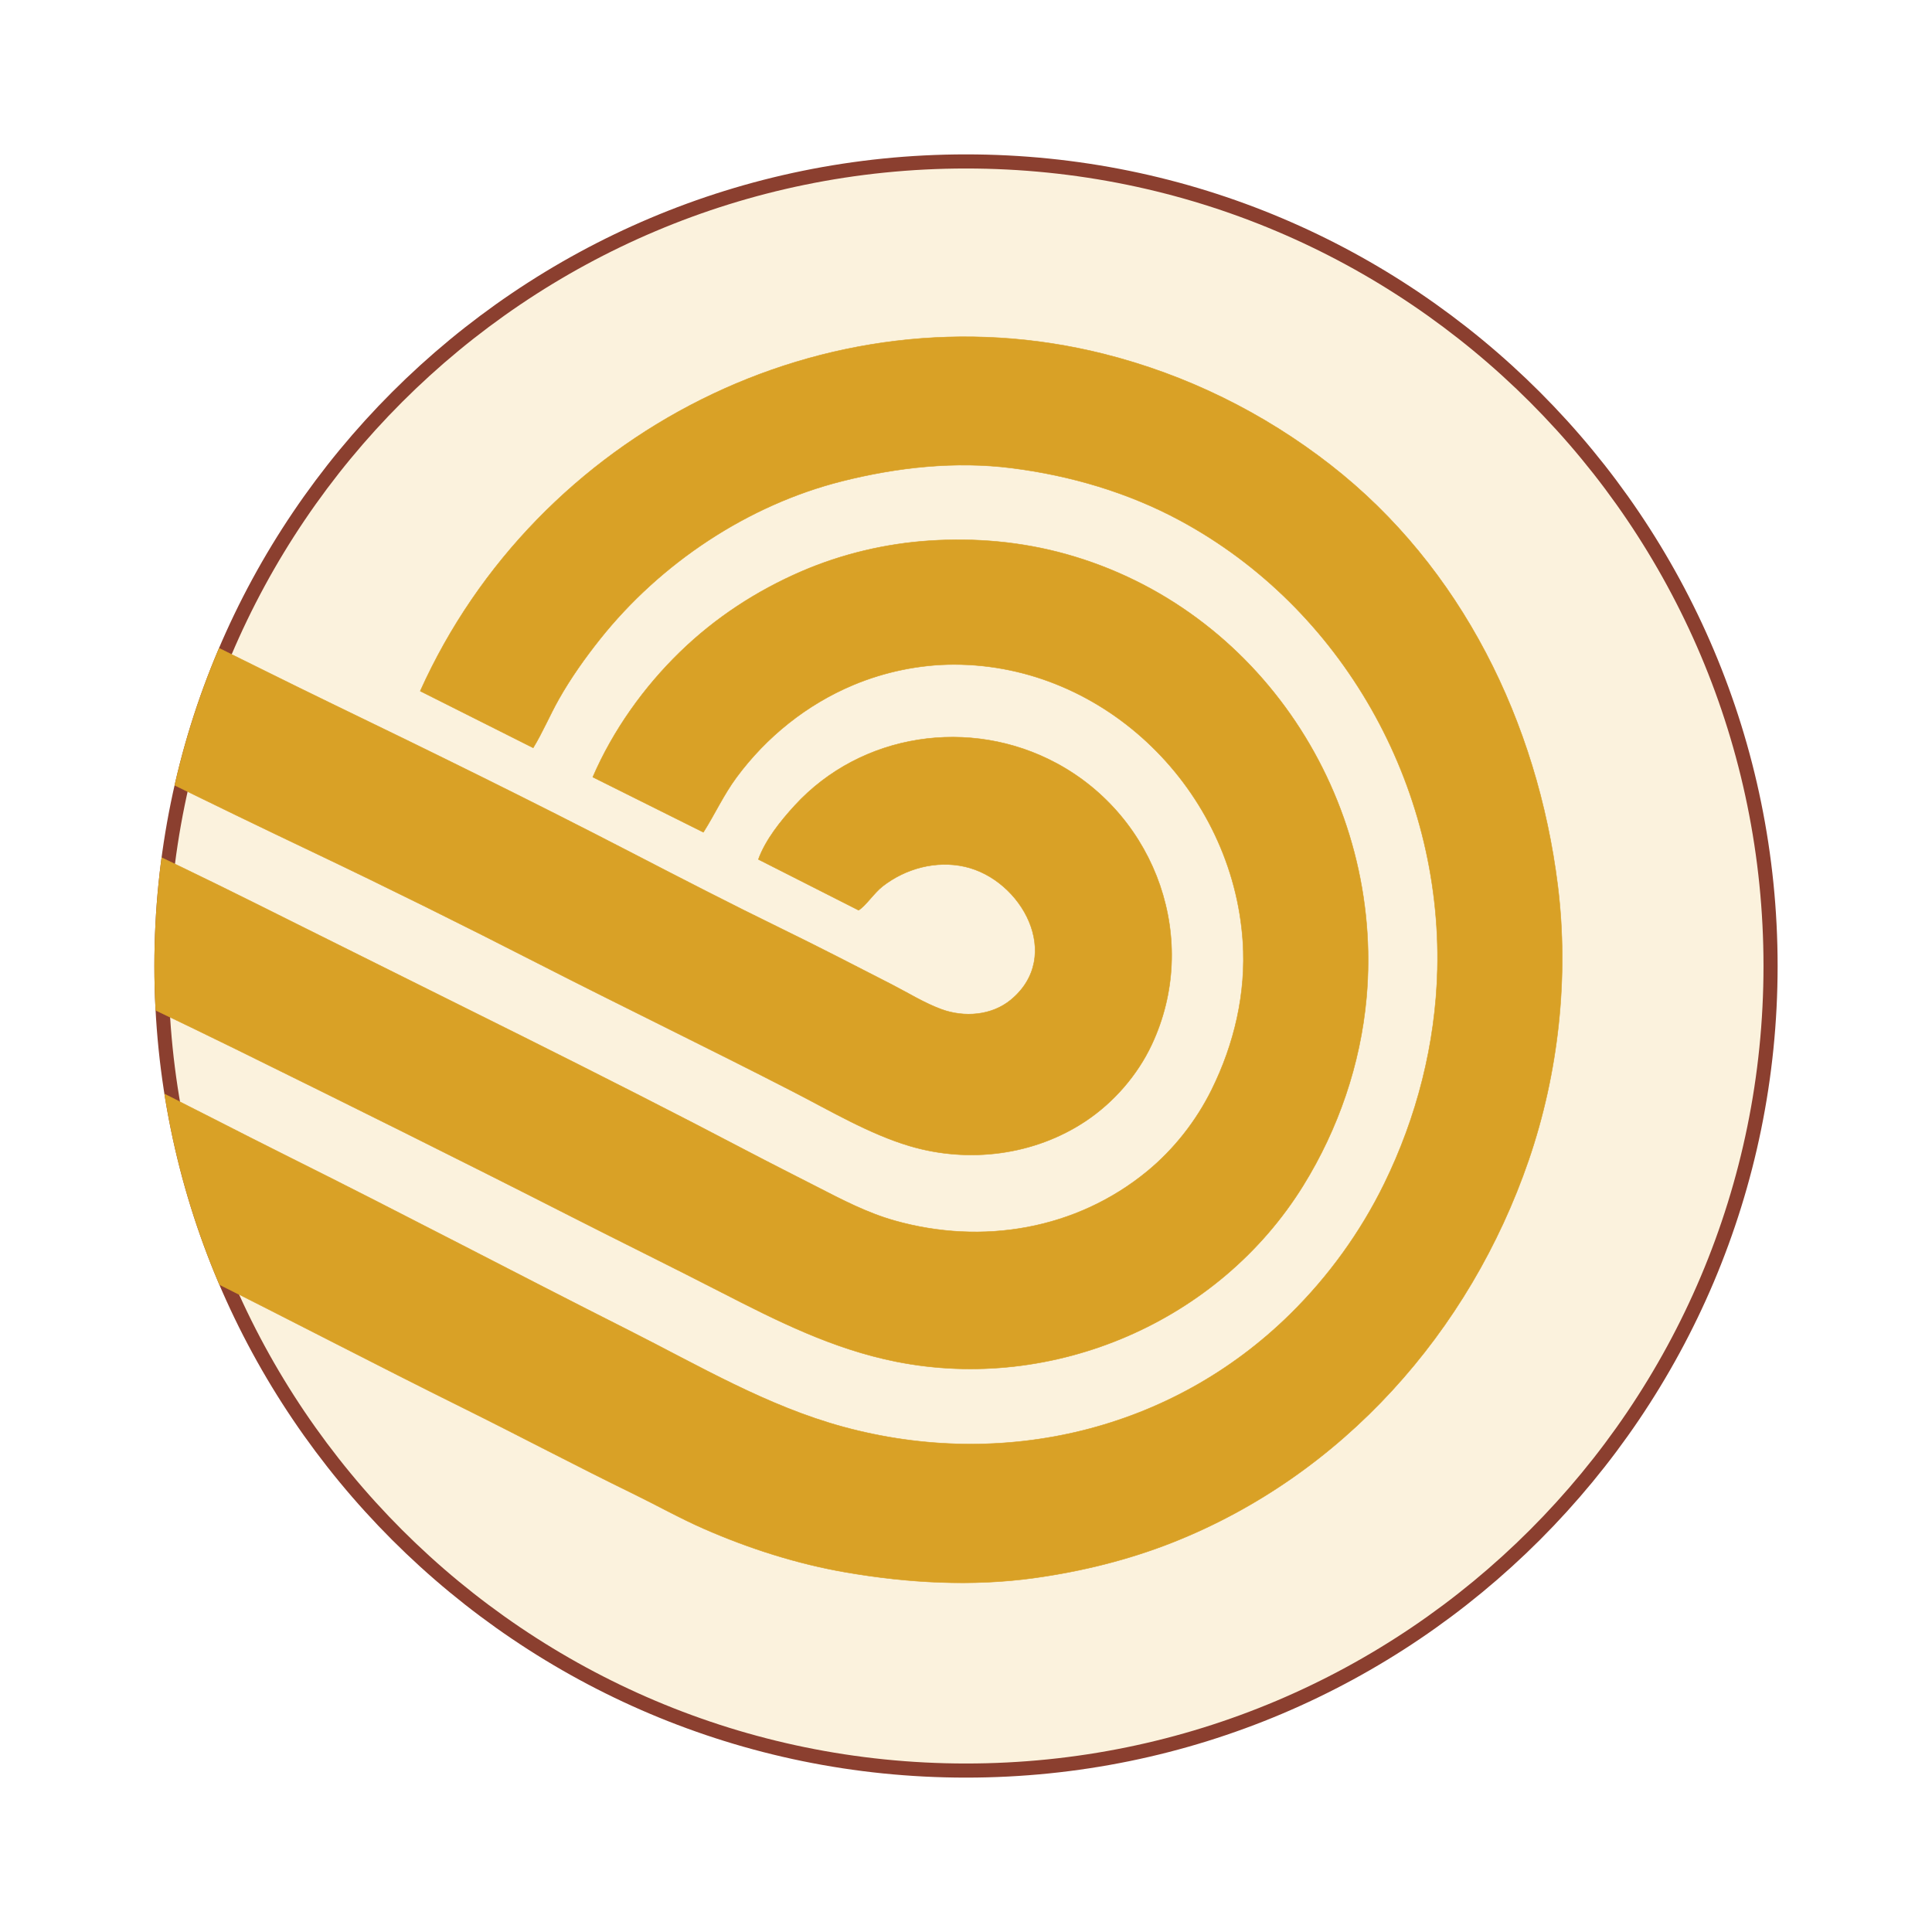
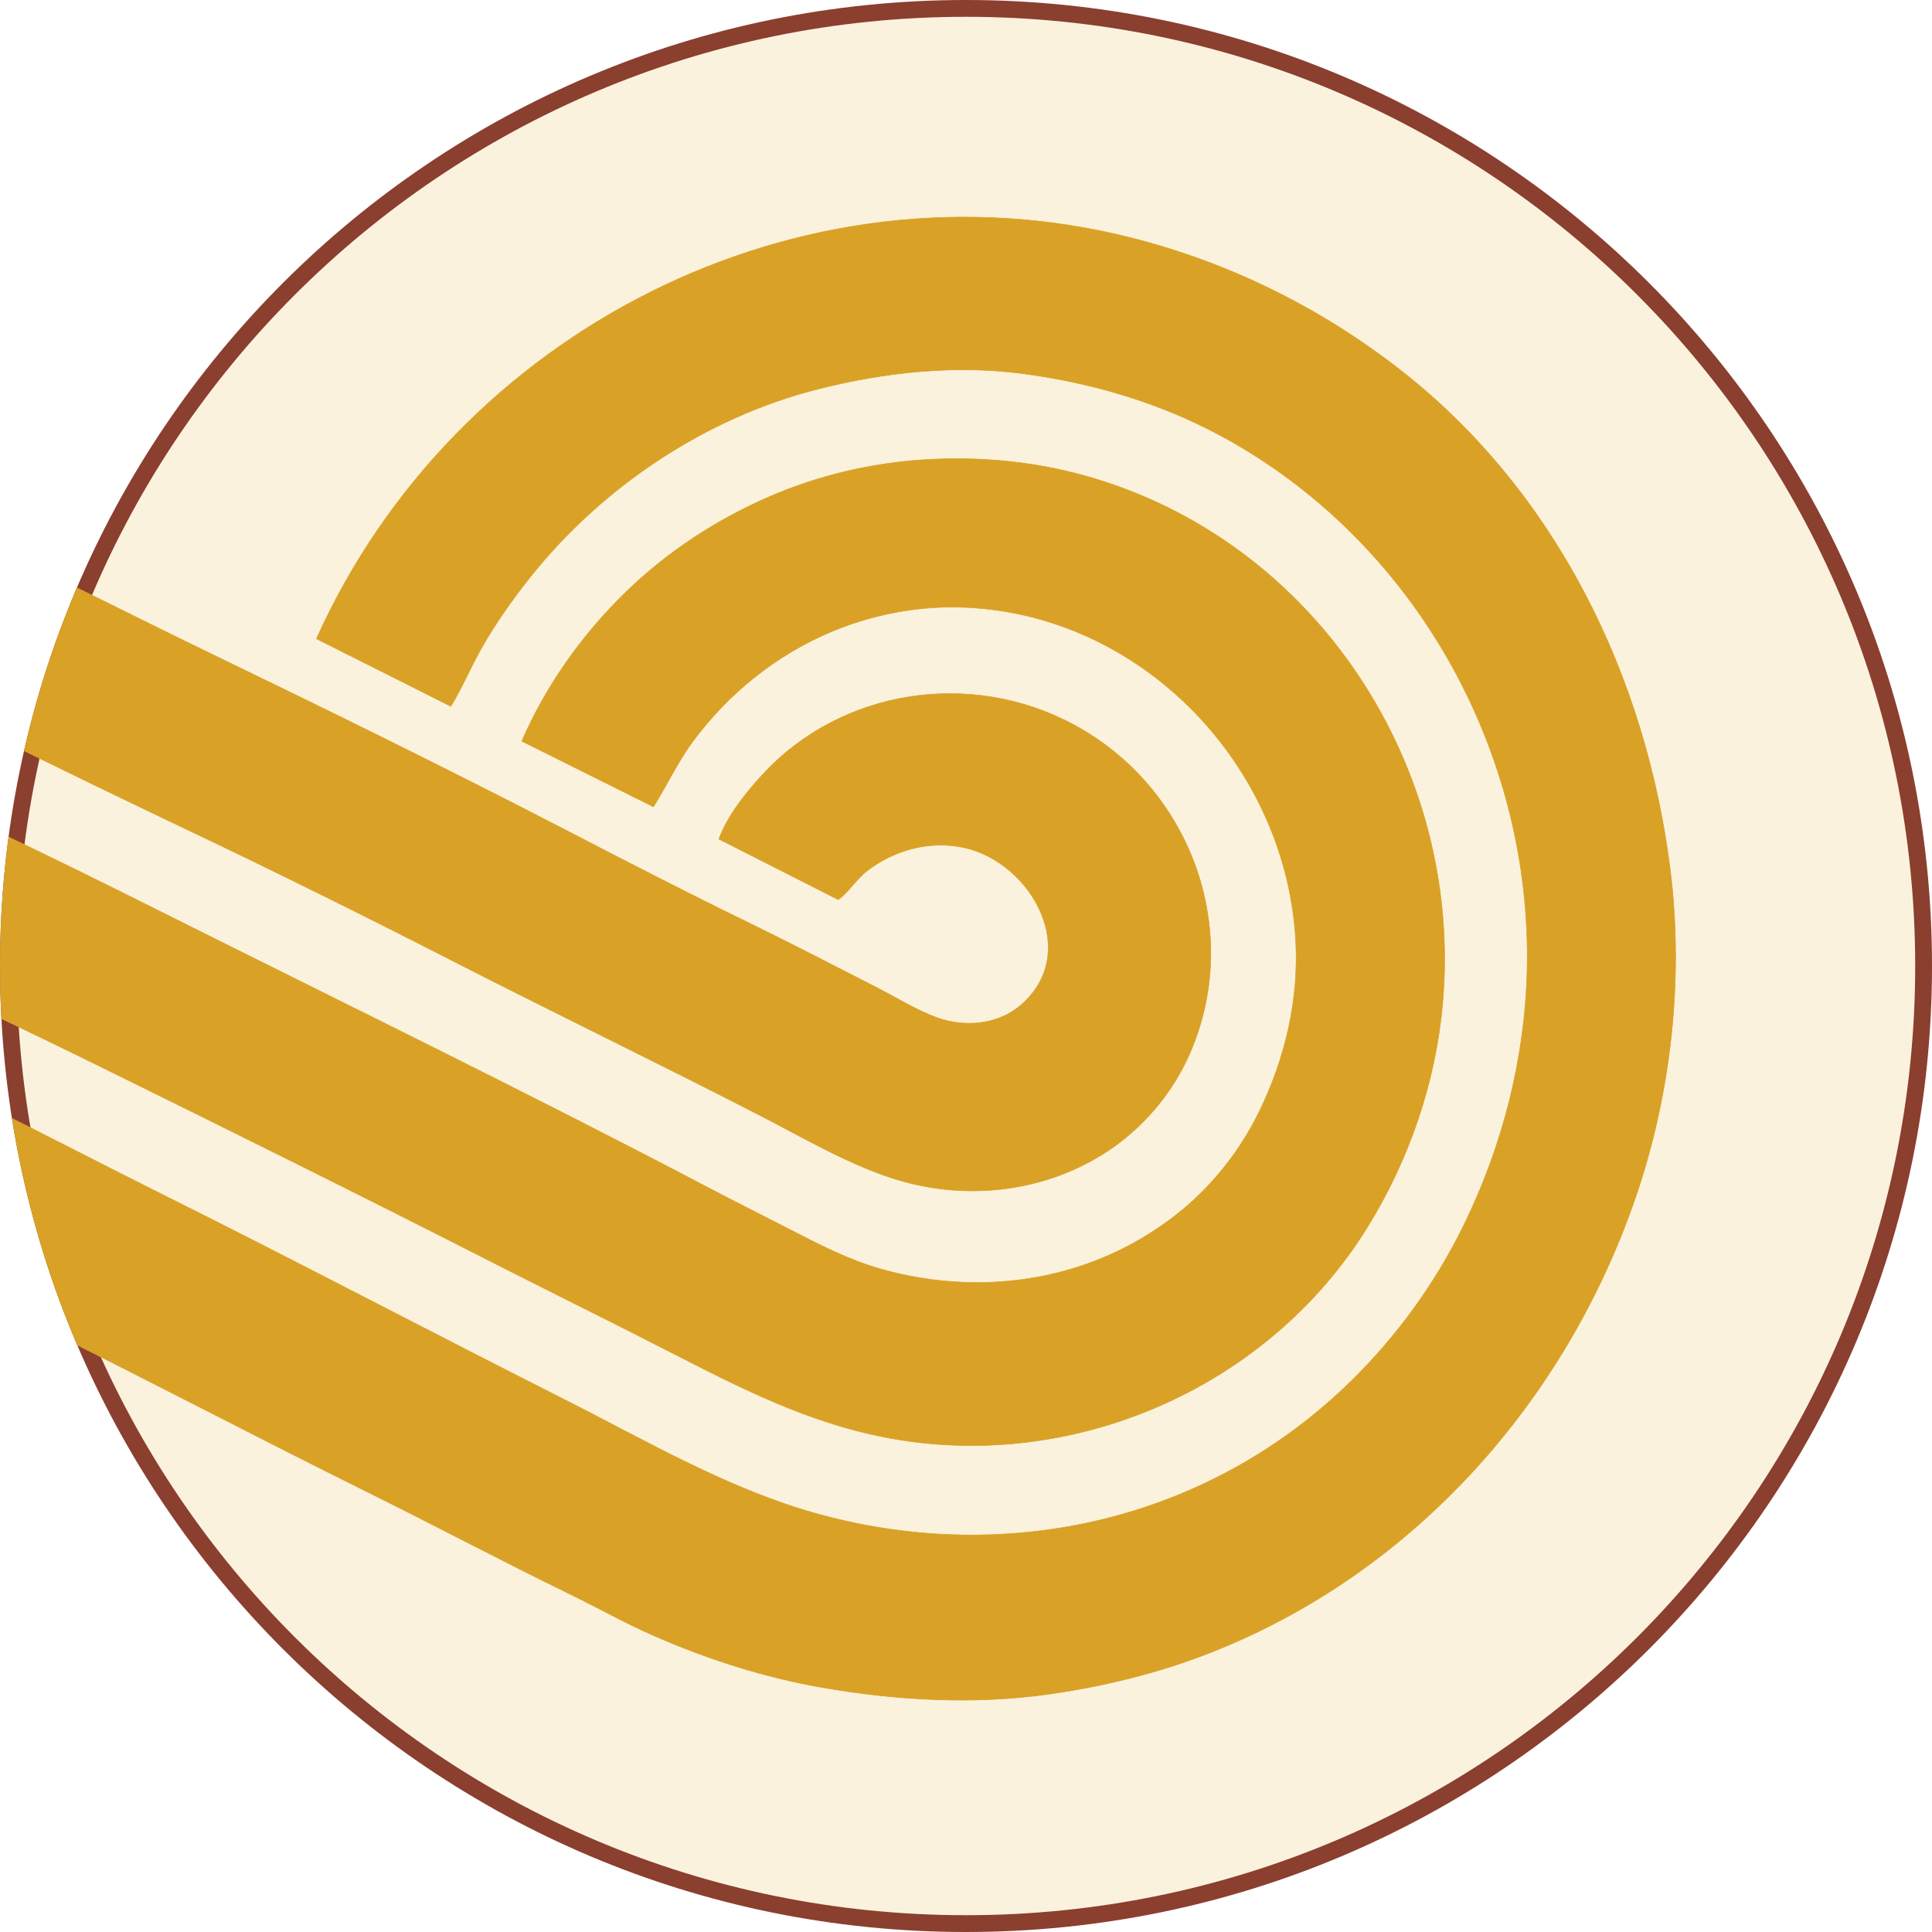
- <svg xmlns="http://www.w3.org/2000/svg" viewBox="0 0 1095 1095" width="1095" height="1095">
+ <svg xmlns="http://www.w3.org/2000/svg" viewBox="87.5 87.5 920 920" width="920" height="920">
  <defs>
    <clipPath id="badge">
      <circle cx="547.5" cy="547.5" r="460" />
    </clipPath>
  </defs>
  <circle cx="547.5" cy="547.5" r="456" fill="#FBF2DD" stroke="#8B3F2F" stroke-width="8" />
  <path display="none" d="M547.5 67.5A480 480 0 1 1 547.5 1027.5A480 480 0 1 1 547.5 67.5ZM95.5 591.98C95.43 598.28 96.94 604.33 97.74 610.54C99.92 627.44 103.09 643.94 106.76 660.58C108.13 666.79 109.86 672.88 111.5 679.01C112.1 681.27 112.45 684.84 113.73 686.77C115.44 689.35 124.35 692.46 127.41 694.08C140.14 700.79 153.16 707.05 166.04 713.48C212.42 736.62 258.34 760.68 304.79 783.69C335.26 798.78 365.3 814.73 395.87 829.62C408.62 835.84 420.99 842.81 434 848.5C458.08 859.03 483.72 867.21 509.63 871.68C542.78 877.4 577.01 879.37 610.46 874.72C635.61 871.22 660.63 865.09 684.28 855.75C775.18 819.83 843.29 743.05 874.76 651.32C890.7 604.84 896.39 553.23 890.31 504.44C879.44 417.41 838.97 334.26 768.85 279.61C732.89 251.59 691.68 231.29 647.43 220.2C499.05 183.02 344.27 262.32 282.1 400.5C302.24 410.62 322.37 420.73 342.5 430.85C347.59 422.48 351.43 413.29 356.26 404.74C362.57 393.57 370.23 382.77 378.22 372.73C410.52 332.14 457.18 300.98 507.64 288.27C537.11 280.85 568.15 277.41 598.46 281.27C629.71 285.25 660.47 294.26 688.27 309.24C775.22 356.08 828.38 451.08 825.97 549.5C825 589.19 814.94 628.41 797.49 664.01C784.83 689.86 767.71 713.52 747.2 733.7C683.92 795.98 593.87 817.13 508.52 793.99C467.64 782.91 430.9 761.12 393.34 742.17C332.71 711.58 272.65 679.89 211.86 649.61C184.76 636.11 157.94 622.05 130.76 608.72C122.08 604.46 103.88 593.51 95.5 591.98ZM94.35 548.5C123.89 563.36 153.87 577.34 183.53 591.95C243.28 621.38 302.97 650.96 362.32 681.2C389.07 694.82 416.02 708.05 442.71 721.77C473.09 737.37 502.72 752.29 536.5 759.03C620.57 775.79 709.21 737.72 754.3 664.77C773.01 634.51 784.85 599.95 788.03 564.5C797.54 458.31 730.99 356.17 627.34 327.27C603.63 320.66 579.04 318.48 554.5 320.09C531.05 321.63 507.6 327.16 486 336.48C461.94 346.87 439.88 361.28 421.06 379.55C401.61 398.44 385.14 421.56 374.36 446.5C394.07 456.33 413.79 466.16 433.5 475.99C439.63 466.31 444.3 455.99 451.17 446.69C467.19 425 488.78 407.65 513.69 397.22C530.51 390.17 549.25 386.28 567.5 386.28C649.05 386.3 716.63 454.2 721.94 534.5C723.76 561.96 717.36 589.22 705.23 613.72C697.02 630.31 685.1 645.52 670.78 657.29C632.82 688.47 582.66 696.89 535.74 683.65C521 679.49 507.56 672.43 494.02 665.49C481.89 659.27 469.72 653.15 457.66 646.82C377.67 604.83 296.43 565.24 215.65 524.84C188.92 511.48 162.14 498.12 135.07 485.44C128.28 482.26 121.51 478.99 114.77 475.7C110.31 473.51 105.65 470.34 100.77 469.5C99.43 473.26 99.22 477.37 98.64 481.35C96.99 492.75 95.81 504.03 94.76 515.5C93.85 525.34 91.92 539.07 94.35 548.5ZM132.5 357.36C125.64 369.87 122.04 384.76 117.67 398.26C114.36 408.47 110.06 419.83 109.04 430.5C118.94 436.8 130.8 440.95 141.34 446.17C169.06 459.88 196.92 473.35 224.84 486.63C265.03 505.76 305 525.6 344.62 545.87C390.15 569.16 436.22 591.38 481.69 614.8C501.49 624.99 522.36 637.36 543.69 643.72C575.26 653.12 610.35 648.78 637.9 630.42C652.86 620.45 665.52 605.91 673.17 589.64C699.26 534.19 675.96 467.98 622.37 439.12C576.2 414.25 517.84 422.93 482.27 461.77C474.81 469.91 466.69 480.03 462.9 490.5C480.77 499.56 498.63 508.62 516.5 517.68C520.37 515.26 524.84 508.38 529.34 504.88C541.62 495.32 557.91 490.93 573.23 494.37C603.78 501.24 626.1 542.16 598 565.51C587.7 574.06 572.99 575.12 560.77 570.65C551.61 567.29 542.85 561.81 534.17 557.36C514.74 547.41 495.32 537.34 475.69 527.78C448.51 514.54 421.58 500.65 394.72 486.75C341.99 459.46 288.58 433.23 235.12 407.4C211.58 396.02 188.21 384.25 164.7 372.78C154.09 367.6 143.54 361.56 132.5 357.36Z" fill="#fefefe" fill-rule="evenodd" stroke="#fefefe" stroke-width="0.25" stroke-linejoin="round" />
  <g clip-path="url(#badge)">
    <path transform="translate(-60.85 -32.85) scale(1.06)" d="M95.5 591.98C103.88 593.51 122.08 604.46 130.76 608.72C157.94 622.05 184.76 636.11 211.86 649.61C272.65 679.89 332.71 711.58 393.34 742.17C430.9 761.12 467.64 782.91 508.52 793.99C593.87 817.13 683.92 795.98 747.2 733.7C767.71 713.52 784.83 689.86 797.49 664.01C814.94 628.41 825 589.19 825.97 549.5C828.38 451.08 775.22 356.08 688.27 309.24C660.47 294.26 629.71 285.25 598.46 281.27C568.15 277.41 537.11 280.85 507.64 288.27C457.18 300.98 410.52 332.14 378.22 372.73C370.23 382.77 362.57 393.57 356.26 404.74C351.43 413.29 347.59 422.48 342.5 430.85C322.37 420.73 302.24 410.62 282.1 400.5C344.27 262.32 499.05 183.02 647.43 220.2C691.68 231.29 732.89 251.59 768.85 279.61C838.97 334.26 879.44 417.41 890.31 504.44C896.39 553.23 890.7 604.84 874.76 651.32C843.29 743.05 775.18 819.83 684.28 855.75C660.63 865.09 635.61 871.22 610.46 874.72C577.01 879.37 542.78 877.4 509.63 871.68C483.72 867.21 458.08 859.03 434 848.5C420.99 842.81 408.62 835.84 395.87 829.62C365.3 814.73 335.26 798.78 304.79 783.69C258.34 760.68 212.42 736.62 166.04 713.48C153.16 707.05 140.14 700.79 127.41 694.08C124.35 692.46 115.44 689.35 113.73 686.77C112.45 684.84 112.1 681.27 111.5 679.01C109.86 672.88 108.13 666.79 106.76 660.58C103.09 643.94 99.92 627.44 97.74 610.54C96.94 604.33 95.43 598.28 95.5 591.98ZM94.35 548.5C91.92 539.07 93.85 525.34 94.76 515.5C95.81 504.03 96.99 492.75 98.64 481.35C99.22 477.37 99.43 473.26 100.77 469.5C105.65 470.34 110.31 473.51 114.77 475.7C121.51 478.99 128.28 482.26 135.07 485.44C162.14 498.12 188.92 511.48 215.65 524.84C296.43 565.24 377.67 604.83 457.66 646.82C469.72 653.15 481.89 659.27 494.02 665.49C507.56 672.43 521 679.49 535.74 683.65C582.66 696.89 632.82 688.47 670.78 657.29C685.1 645.52 697.02 630.31 705.23 613.72C717.36 589.22 723.76 561.96 721.94 534.5C716.63 454.2 649.05 386.3 567.5 386.28C549.25 386.28 530.51 390.17 513.69 397.22C488.78 407.65 467.19 425 451.17 446.69C444.3 455.99 439.63 466.31 433.5 475.99C413.79 466.16 394.07 456.33 374.36 446.5C385.14 421.56 401.61 398.44 421.06 379.55C439.88 361.28 461.94 346.87 486 336.48C507.6 327.16 531.05 321.63 554.5 320.09C579.04 318.48 603.63 320.66 627.34 327.27C730.99 356.17 797.54 458.31 788.03 564.5C784.85 599.95 773.01 634.51 754.3 664.77C709.21 737.72 620.57 775.79 536.5 759.03C502.72 752.29 473.09 737.37 442.71 721.77C416.02 708.05 389.07 694.82 362.32 681.2C302.97 650.96 243.28 621.38 183.53 591.95C153.87 577.34 123.89 563.36 94.35 548.5ZM132.5 357.36C143.54 361.56 154.09 367.6 164.7 372.78C188.21 384.25 211.58 396.02 235.12 407.4C288.58 433.23 341.99 459.46 394.72 486.75C421.58 500.65 448.51 514.54 475.69 527.78C495.32 537.34 514.74 547.41 534.17 557.36C542.85 561.81 551.61 567.29 560.77 570.65C572.99 575.12 587.7 574.06 598 565.51C626.1 542.16 603.78 501.24 573.23 494.37C557.91 490.93 541.62 495.32 529.34 504.88C524.84 508.38 520.37 515.26 516.5 517.68C498.63 508.62 480.77 499.56 462.9 490.5C466.69 480.03 474.81 469.91 482.27 461.77C517.84 422.93 576.2 414.25 622.37 439.12C675.96 467.98 699.26 534.19 673.17 589.64C665.52 605.91 652.86 620.45 637.9 630.42C610.35 648.78 575.26 653.12 543.69 643.72C522.36 637.36 501.49 624.99 481.69 614.8C436.22 591.38 390.15 569.16 344.62 545.87C305 525.6 265.03 505.76 224.84 486.63C196.92 473.35 169.06 459.88 141.34 446.17C130.8 440.95 118.94 436.8 109.04 430.5C110.06 419.83 114.36 408.47 117.67 398.26C122.04 384.76 125.64 369.87 132.5 357.36Z" fill="#D9A126" fill-rule="evenodd" stroke="#D9A126" stroke-width="0.25" stroke-linejoin="round" />
  </g>
</svg>
